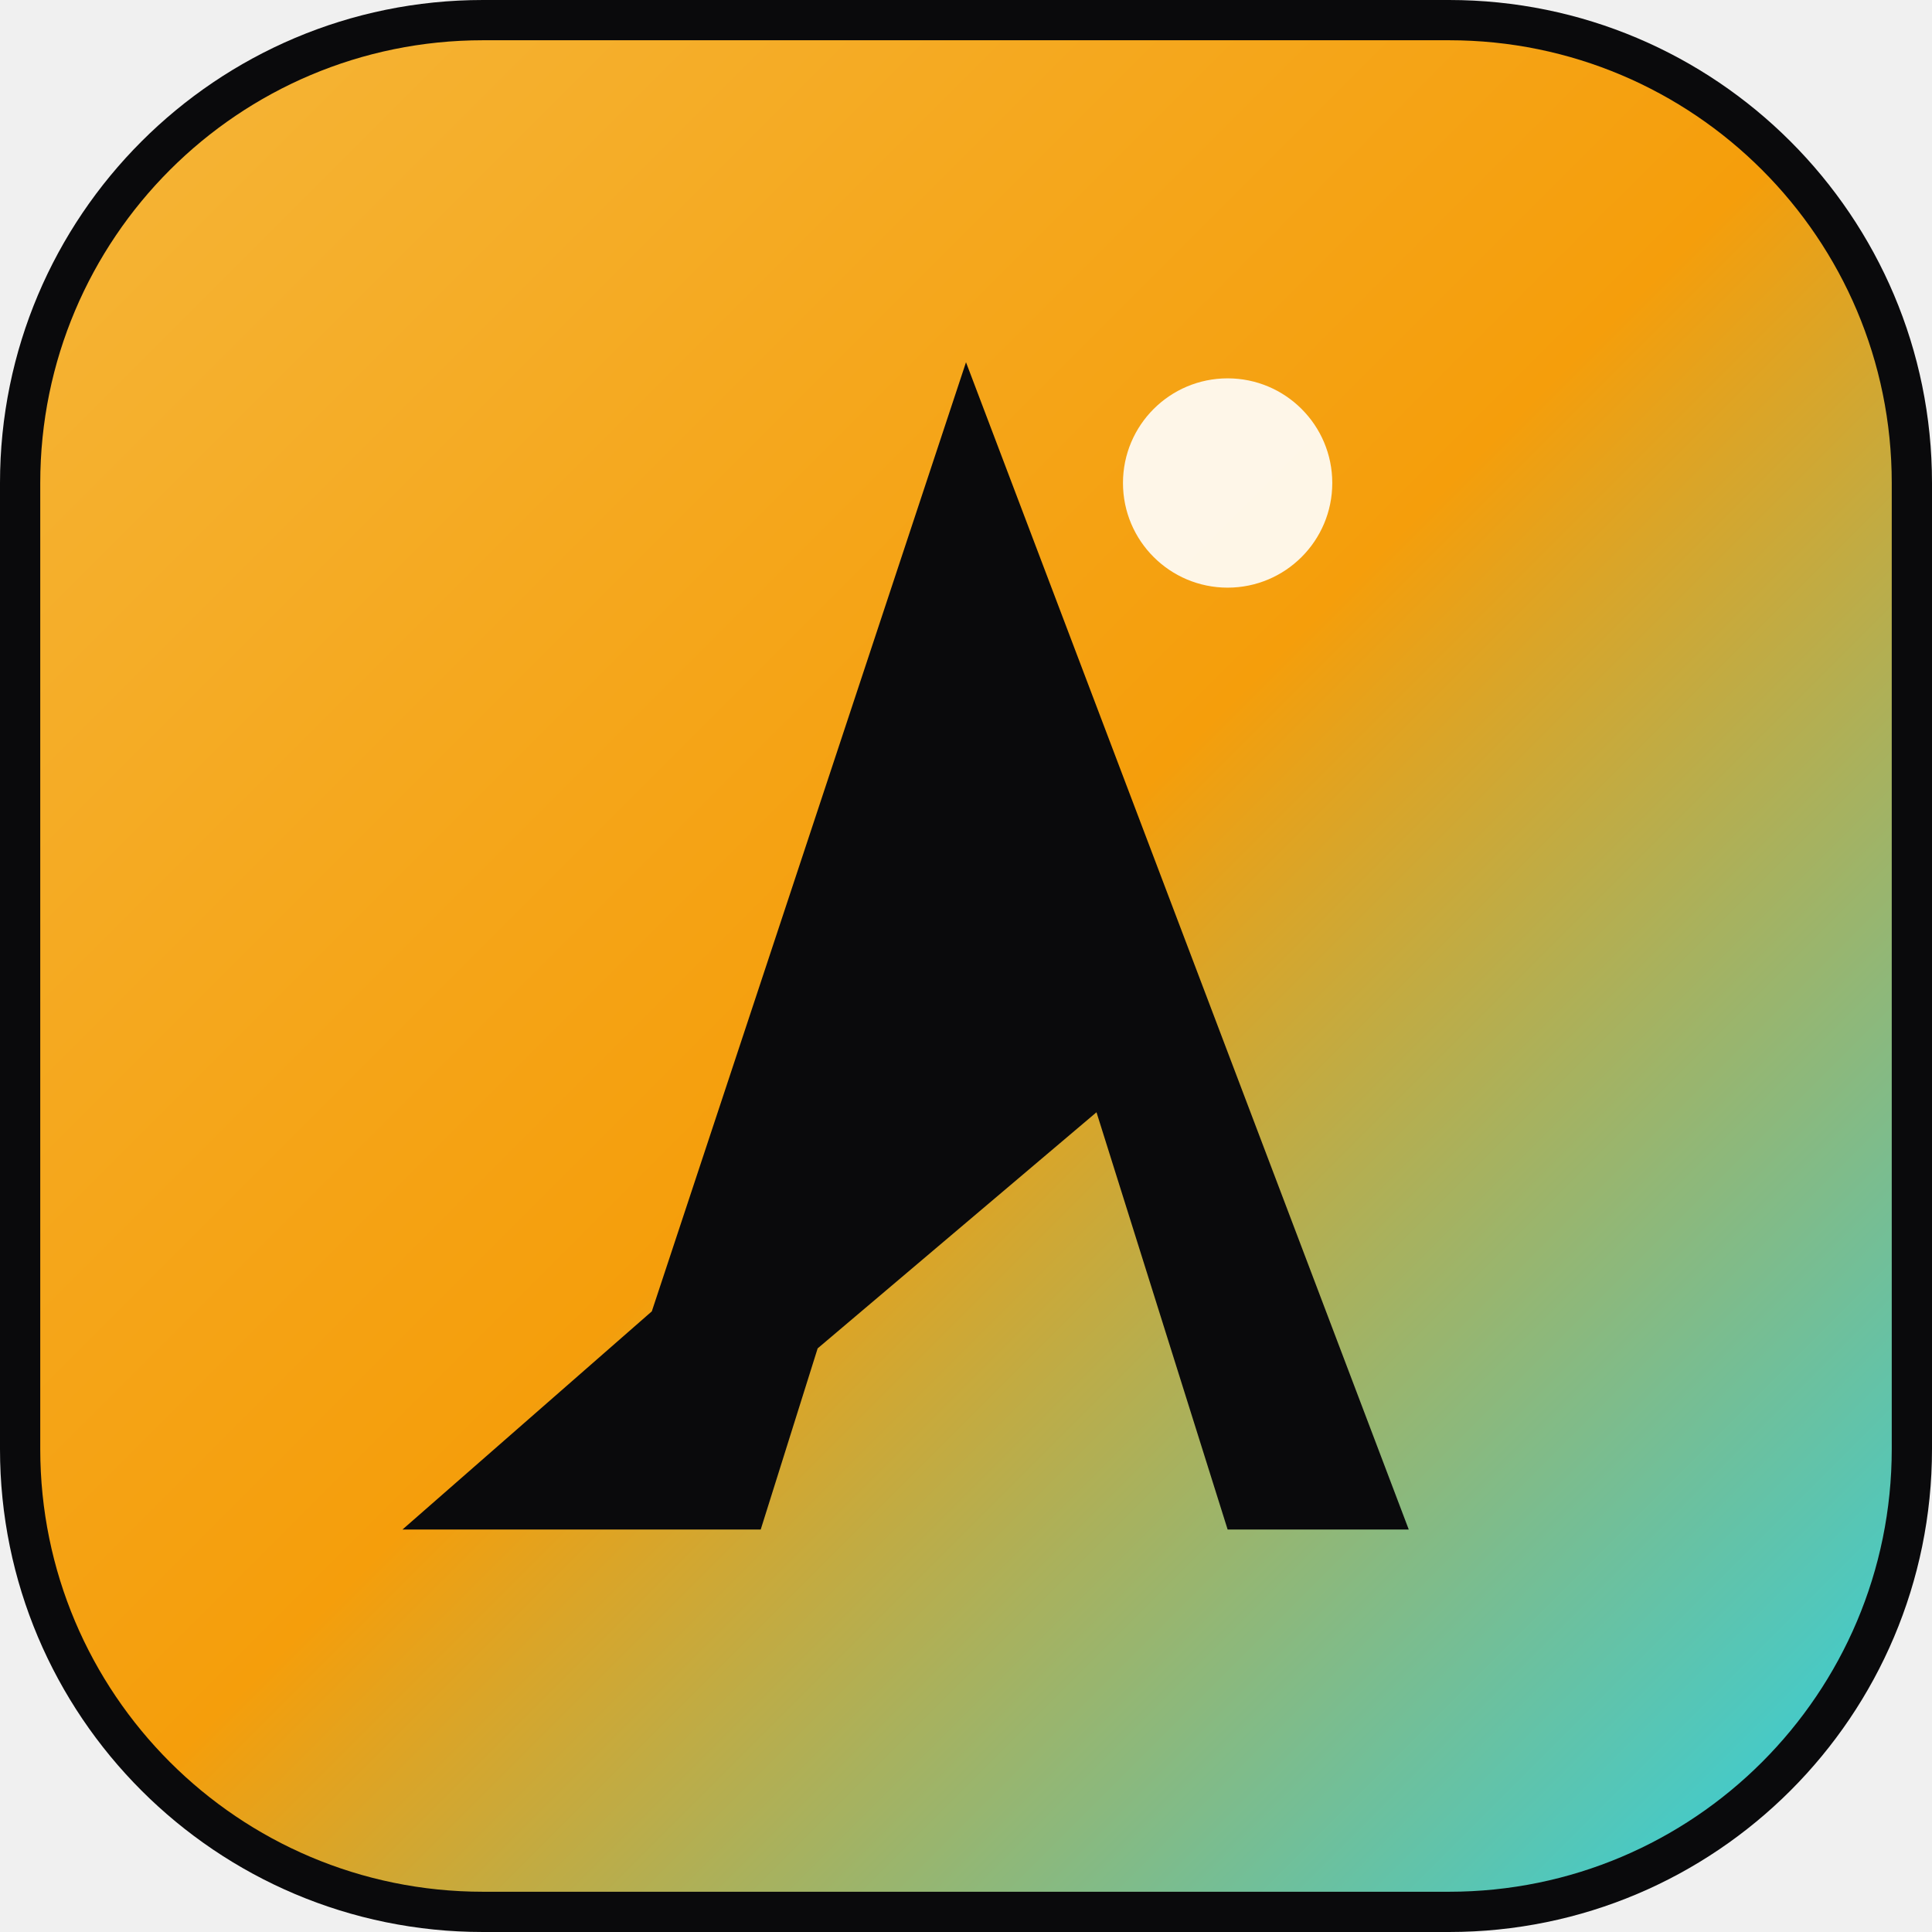
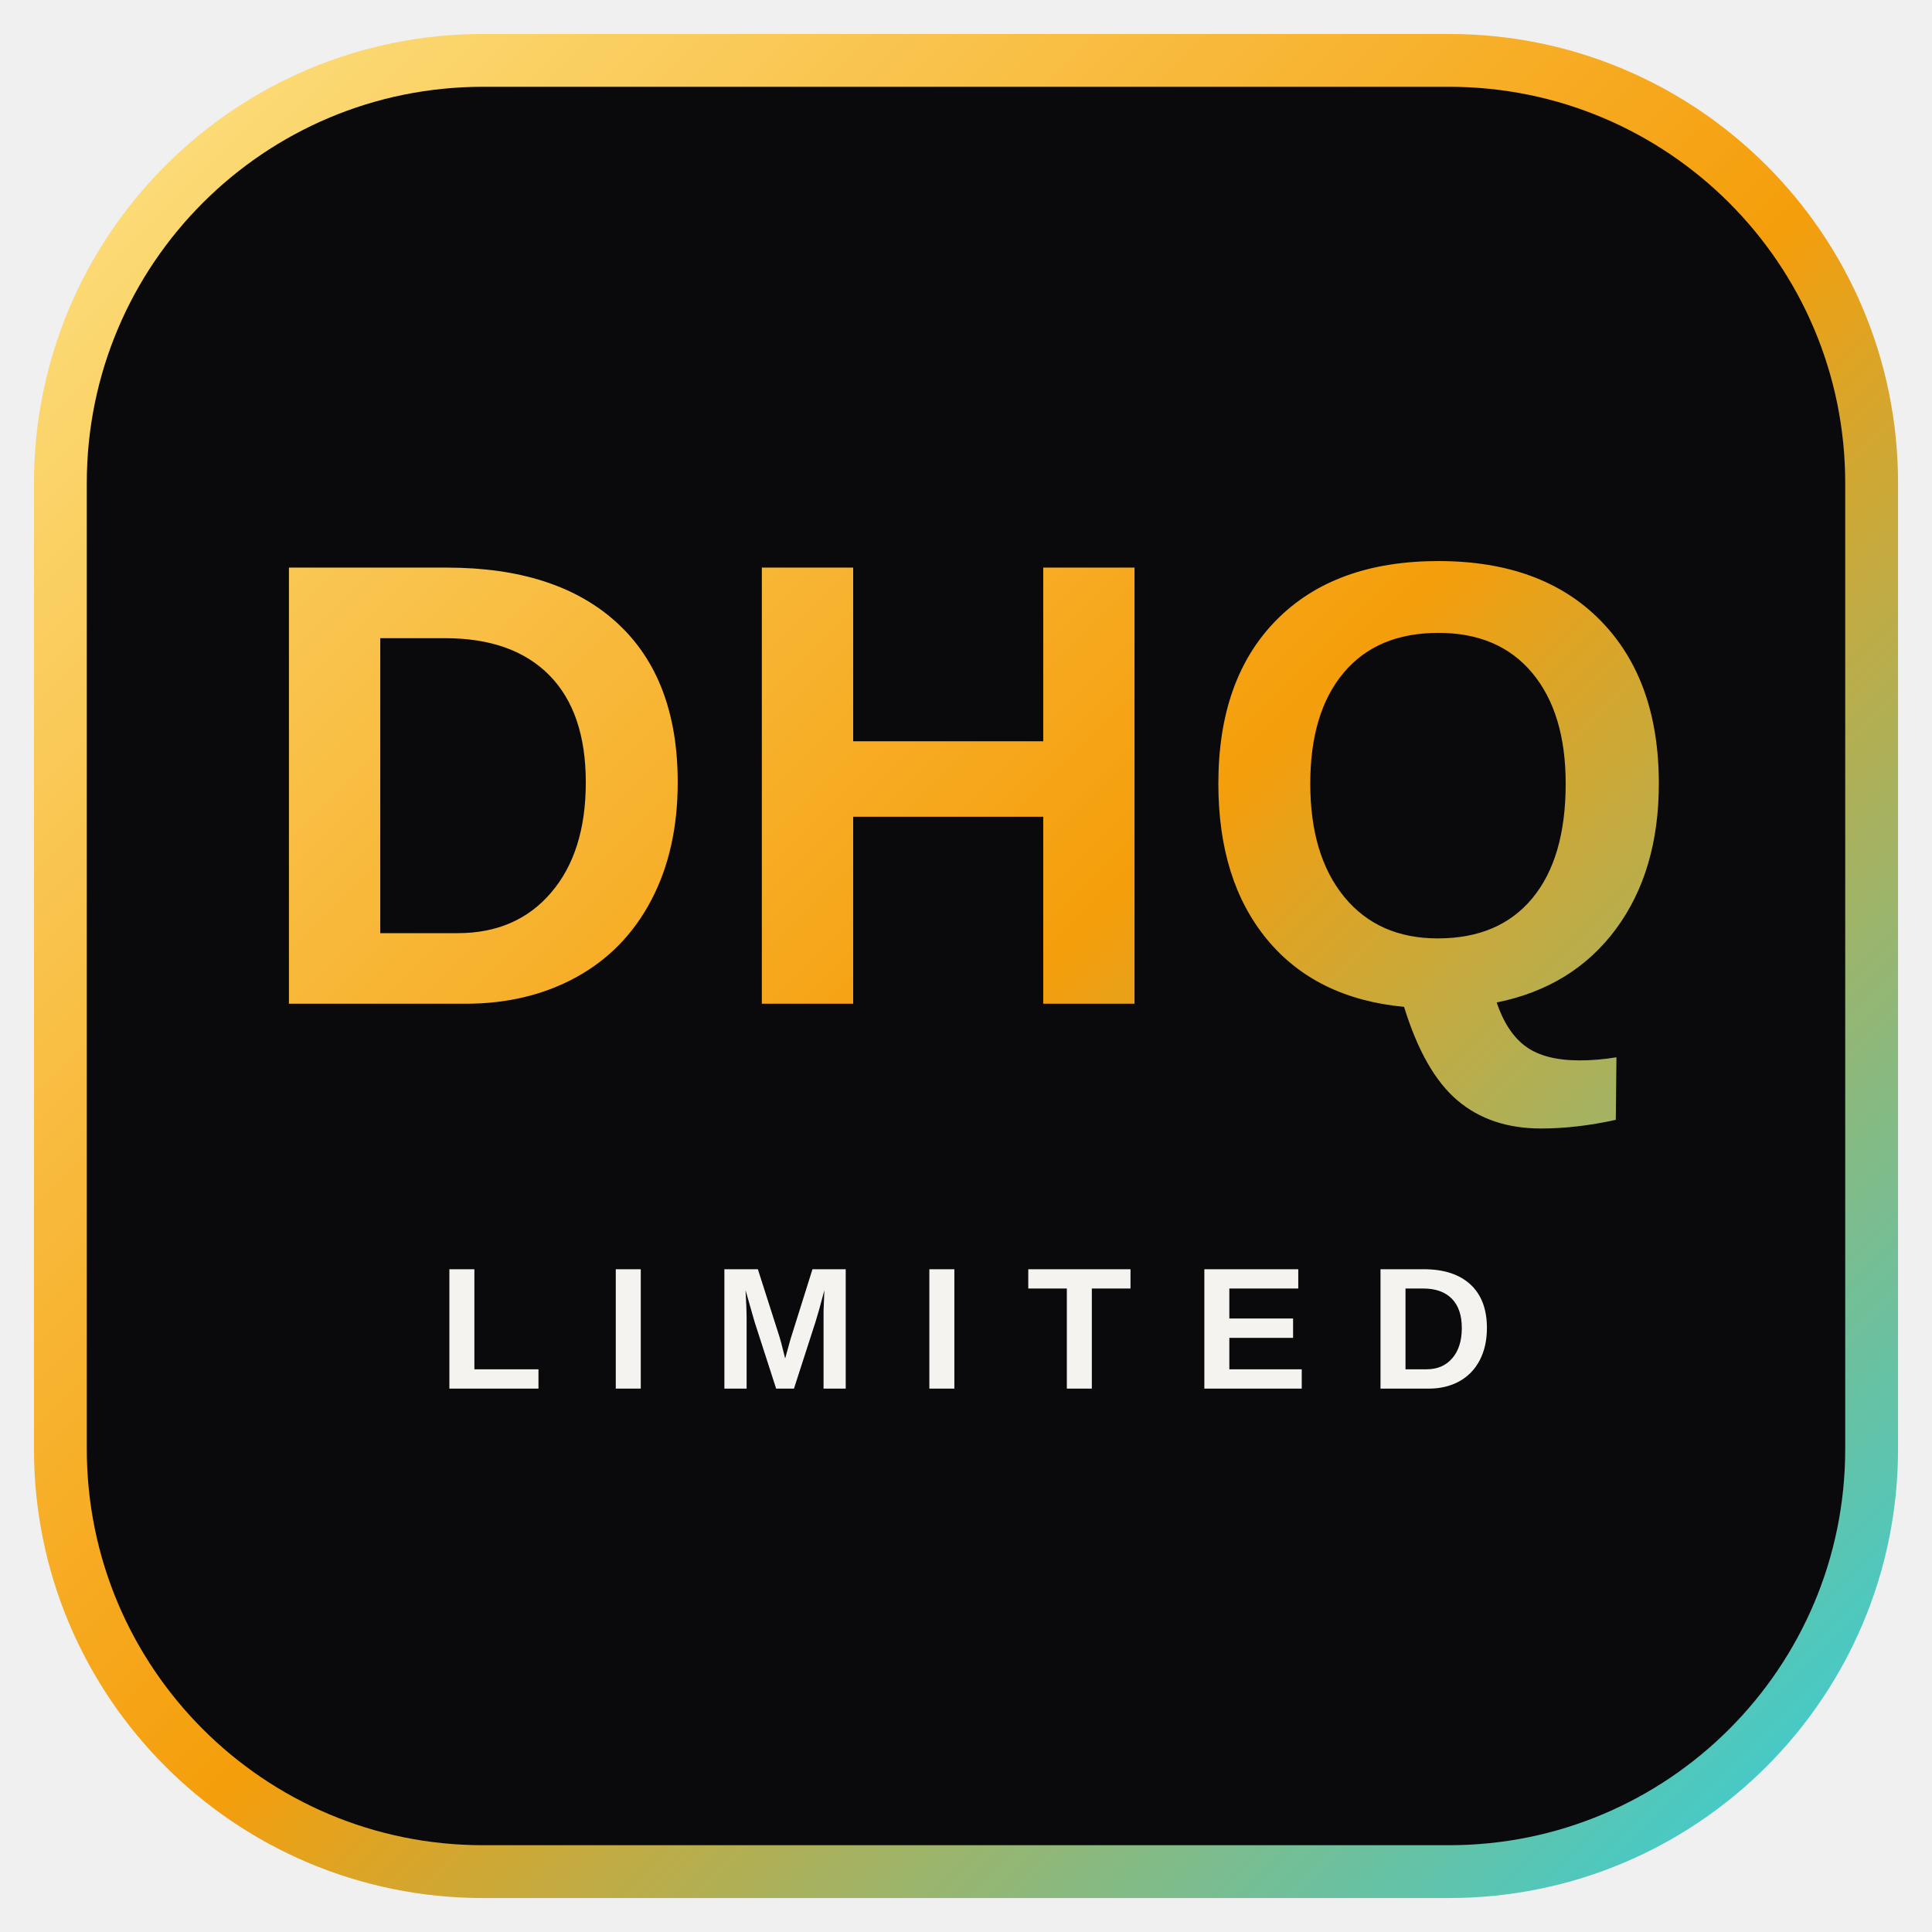
- <svg xmlns="http://www.w3.org/2000/svg" width="48" height="48" viewBox="0 0 48 48" fill="none" role="img" aria-label="Vertex AI logo">
+ <svg xmlns="http://www.w3.org/2000/svg" viewBox="0 0 512 512" role="img" aria-label="DHQ Limited logo">
  <defs>
-     <linearGradient id="vgrad" x1="0" y1="0" x2="48" y2="48" gradientUnits="userSpaceOnUse">
-       <stop stop-color="#f5b73b" />
-       <stop offset="0.5" stop-color="#f59e0b" />
+     <linearGradient id="dhqgrad" x1="0" y1="0" x2="512" y2="512" gradientUnits="userSpaceOnUse">
+       <stop stop-color="#fde68a" />
+       <stop offset="0.52" stop-color="#f59e0b" />
      <stop offset="1" stop-color="#22d3ee" />
    </linearGradient>
  </defs>
-   <rect width="48" height="48" rx="12" fill="#0a0a0c" />
-   <rect x="1" y="1" width="46" height="46" rx="11" fill="url(#vgrad)" />
-   <path d="M24 9 L35 38 L30.5 38 L27.2 27.5 L27.4 27.5 L15 38 L10 38 L22 27.5 L22.2 27.5 L18.9 38 L14.4 38 L24 9 Z" fill="#0a0a0c" />
-   <circle cx="30.5" cy="12" r="2.6" fill="#ffffff" opacity="0.9" />
+   <rect x="16" y="16" width="480" height="480" rx="112" fill="#0a0a0c" />
+   <rect x="16" y="16" width="480" height="480" rx="112" fill="none" stroke="url(#dhqgrad)" stroke-width="14" />
+   <text x="256" y="266" text-anchor="middle" font-family="Arial, Helvetica, sans-serif" font-size="168" font-weight="800" fill="url(#dhqgrad)" letter-spacing="4">DHQ</text>
+   <text x="256" y="368" text-anchor="middle" font-family="Arial, Helvetica, sans-serif" font-size="46" font-weight="600" fill="#f5f3f0" letter-spacing="16">LIMITED</text>
</svg>
